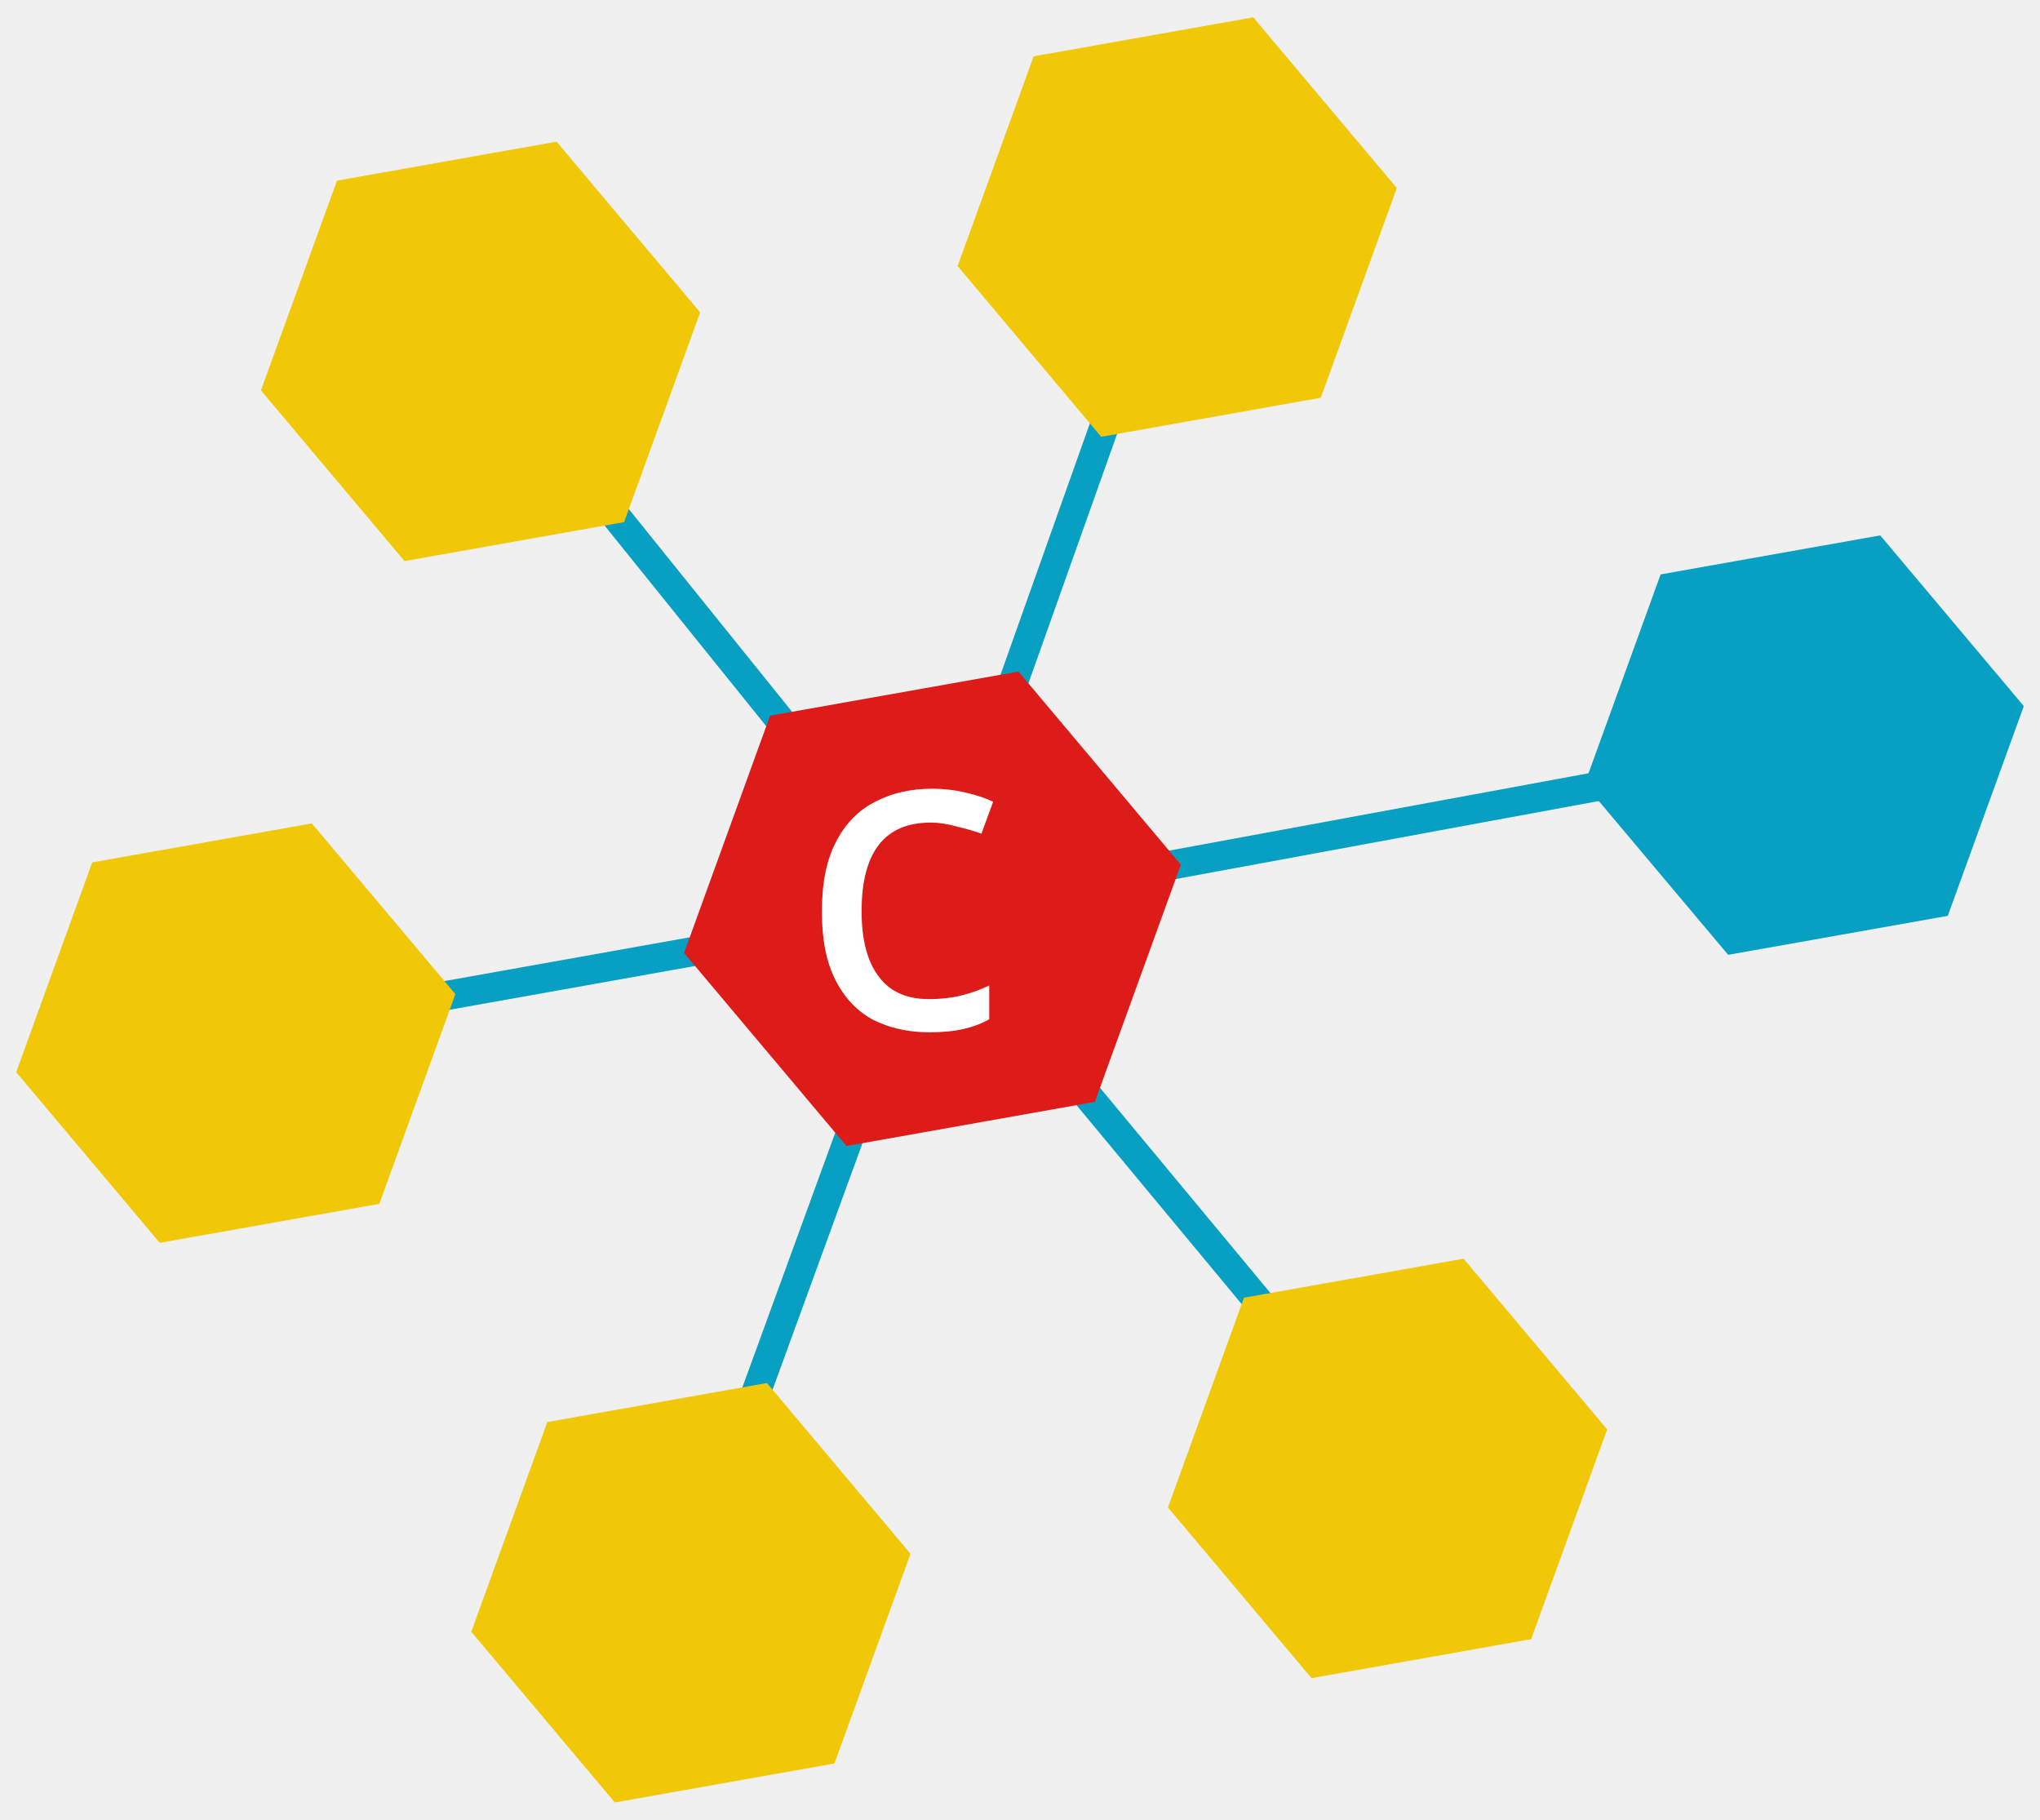
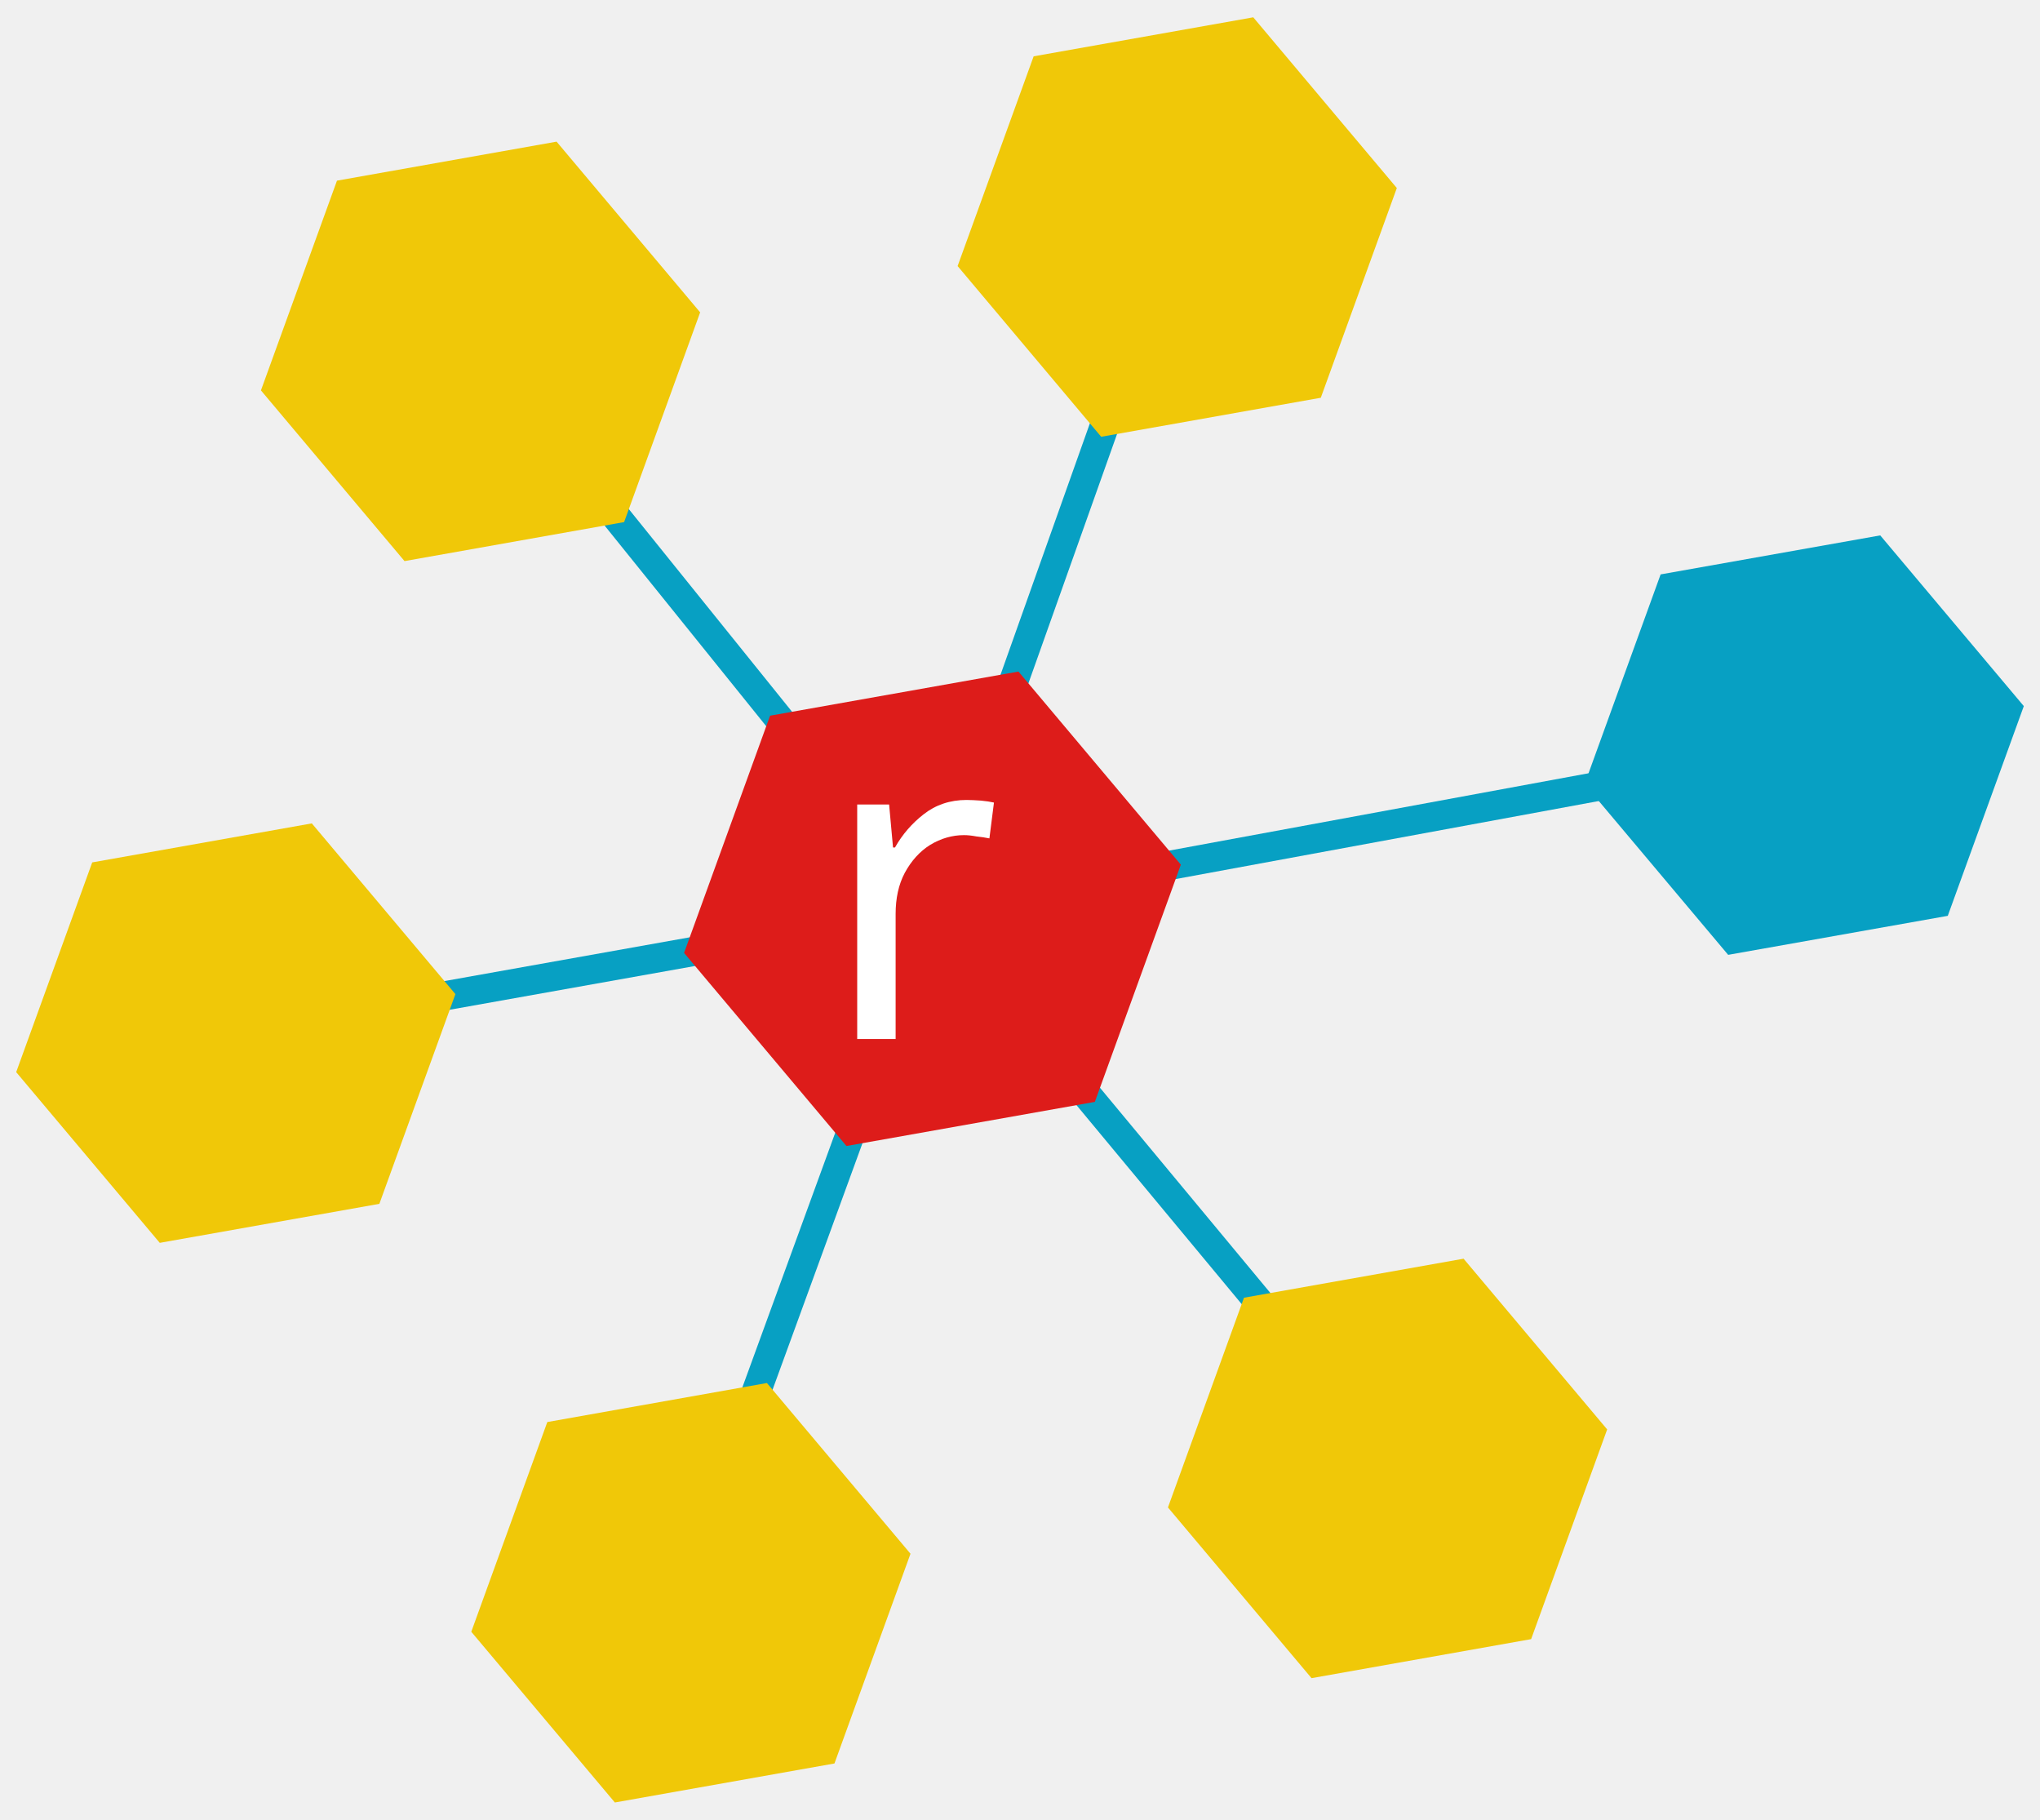
<svg xmlns="http://www.w3.org/2000/svg" width="185" height="165" viewBox="0 0 48.948 43.656" version="1.1" id="svg8">
  <defs id="defs2" />
  <g id="layer1" transform="translate(0,-253.3437)">
    <g id="g5442" transform="translate(-2.252353,9.757118)">
      <g transform="rotate(-10.11696,26.74888,265.0428)" id="g5424">
        <path id="path5316" d="m 24.598,265.01 -8.589,14.781" style="fill:none;stroke:#07a0c3;stroke-width:0.7;stroke-linecap:butt;stroke-linejoin:miter;stroke-miterlimit:4;stroke-dasharray:none;stroke-opacity:1" />
        <path id="path5318" d="M 32.99,279.79 24.598,265.01" style="fill:none;stroke:#07a0c3;stroke-width:0.7;stroke-linecap:butt;stroke-linejoin:miter;stroke-miterlimit:4;stroke-dasharray:none;stroke-opacity:1" />
        <path id="path5320" d="M 7.618,265.01 H 24.598" style="fill:none;stroke:#07a0c3;stroke-width:0.7;stroke-linecap:butt;stroke-linejoin:miter;stroke-miterlimit:4;stroke-dasharray:none;stroke-opacity:1" />
        <path id="path5322" d="M 16.273,249.845 24.598,265.026" style="fill:none;stroke:#07a0c3;stroke-width:0.7;stroke-linecap:butt;stroke-linejoin:miter;stroke-miterlimit:4;stroke-dasharray:none;stroke-opacity:1" />
        <path id="path5324" d="M 33.253,249.845 24.598,265.026" style="fill:none;stroke:#07a0c3;stroke-width:0.7;stroke-linecap:butt;stroke-linejoin:miter;stroke-miterlimit:4;stroke-dasharray:none;stroke-opacity:1" />
        <path id="path5326" d="m 24.598,265.017 22.684,-0.131" style="fill:none;stroke:#07a0c3;stroke-width:0.7;stroke-linecap:butt;stroke-linejoin:miter;stroke-miterlimit:4;stroke-dasharray:none;stroke-opacity:1" />
        <path transform="matrix(-0.1074021,0.7624922,0.7624922,0.1074021,-181.9551,203.5218)" d="m 29.266,267.6 -6.443,2.607 -5.479,-4.276 0.964,-6.883 6.443,-2.607 5.479,4.276 z" id="path5330" style="opacity:1;fill:#f0c808;fill-opacity:1;stroke:none;stroke-width:0.13;stroke-miterlimit:4;stroke-dasharray:none;stroke-dashoffset:0;stroke-opacity:1" />
        <path style="opacity:1;fill:#f0c808;fill-opacity:1;stroke:none;stroke-width:0.13;stroke-miterlimit:4;stroke-dasharray:none;stroke-dashoffset:0;stroke-opacity:1" id="path5332" d="m 29.266,267.6 -6.443,2.607 -5.479,-4.276 0.964,-6.883 6.443,-2.607 5.479,4.276 z" transform="matrix(-0.1074021,0.7624922,0.7624922,0.1074021,-164.9751,203.5218)" />
        <path transform="matrix(-0.1074021,0.7624922,0.7624922,0.1074021,-190.6094,218.5909)" d="m 29.266,267.6 -6.443,2.607 -5.479,-4.276 0.964,-6.883 6.443,-2.607 5.479,4.276 z" id="path5334" style="opacity:1;fill:#f0c808;fill-opacity:1;stroke:none;stroke-width:0.13;stroke-miterlimit:4;stroke-dasharray:none;stroke-dashoffset:0;stroke-opacity:1" />
        <path style="opacity:1;fill:#dd1c1a;fill-opacity:1;stroke:none;stroke-width:0.115;stroke-miterlimit:4;stroke-dasharray:none;stroke-dashoffset:0;stroke-opacity:1" id="path5336" d="m 29.266,267.6 -6.443,2.607 -5.479,-4.276 0.964,-6.883 6.443,-2.607 5.479,4.276 z" transform="matrix(-0.1214816,0.8624484,0.8624484,0.1214816,-199.6154,212.5058)" />
        <path style="opacity:1;fill:#f0c808;fill-opacity:1;stroke:none;stroke-width:0.13;stroke-miterlimit:4;stroke-dasharray:none;stroke-dashoffset:0;stroke-opacity:1" id="path5338" d="m 29.266,267.6 -6.443,2.607 -5.479,-4.276 0.964,-6.883 6.443,-2.607 5.479,4.276 z" transform="matrix(-0.1074021,0.7624922,0.7624922,0.1074021,-182.2179,233.7259)" />
        <path transform="matrix(-0.1074021,0.7624922,0.7624922,0.1074021,-165.2379,233.7259)" d="m 29.266,267.6 -6.443,2.607 -5.479,-4.276 0.964,-6.883 6.443,-2.607 5.479,4.276 z" id="path5340" style="opacity:1;fill:#f0c808;fill-opacity:1;stroke:none;stroke-width:0.13;stroke-miterlimit:4;stroke-dasharray:none;stroke-dashoffset:0;stroke-opacity:1" />
        <path transform="matrix(-0.1074021,0.7624922,0.7624922,0.1074021,-152.3483,218.3997)" d="m 29.266,267.6 -6.443,2.607 -5.479,-4.276 0.964,-6.883 6.443,-2.607 5.479,4.276 z" id="path5342" style="opacity:1;fill:#07a0c3;fill-opacity:1;stroke:none;stroke-width:0.13;stroke-miterlimit:4;stroke-dasharray:none;stroke-dashoffset:0;stroke-opacity:1" />
      </g>
-       <text xml:space="preserve" style="font-style:normal;font-variant:normal;font-weight:normal;font-stretch:normal;font-size:10.494px;line-height:1.25;font-family:Comfortaa;-inkscape-font-specification:Comfortaa;letter-spacing:0px;word-spacing:0px;fill:#ffffff;fill-opacity:1;stroke:none;stroke-width:0.265" x="21.394" y="268.243" id="text5409">
-         <tspan id="tspan5407" x="21.394" y="268.243" style="fill:#ffffff;stroke-width:0.265">c</tspan>
+       <text xml:space="preserve" style="font-style:normal;font-variant:normal;font-weight:normal;font-stretch:normal;font-size:10.494px;line-height:1.25;font-family:Comfortaa;-inkscape-font-specification:Comfortaa;letter-spacing:0px;word-spacing:0px;fill:#ffffff;fill-opacity:1;stroke:none;stroke-width:0.265" x="21.929" y="268.511" id="text5409">
+         <tspan id="tspan5407" x="21.929" y="268.511" style="fill:#ffffff;stroke-width:0.265">r</tspan>
      </text>
    </g>
  </g>
</svg>
